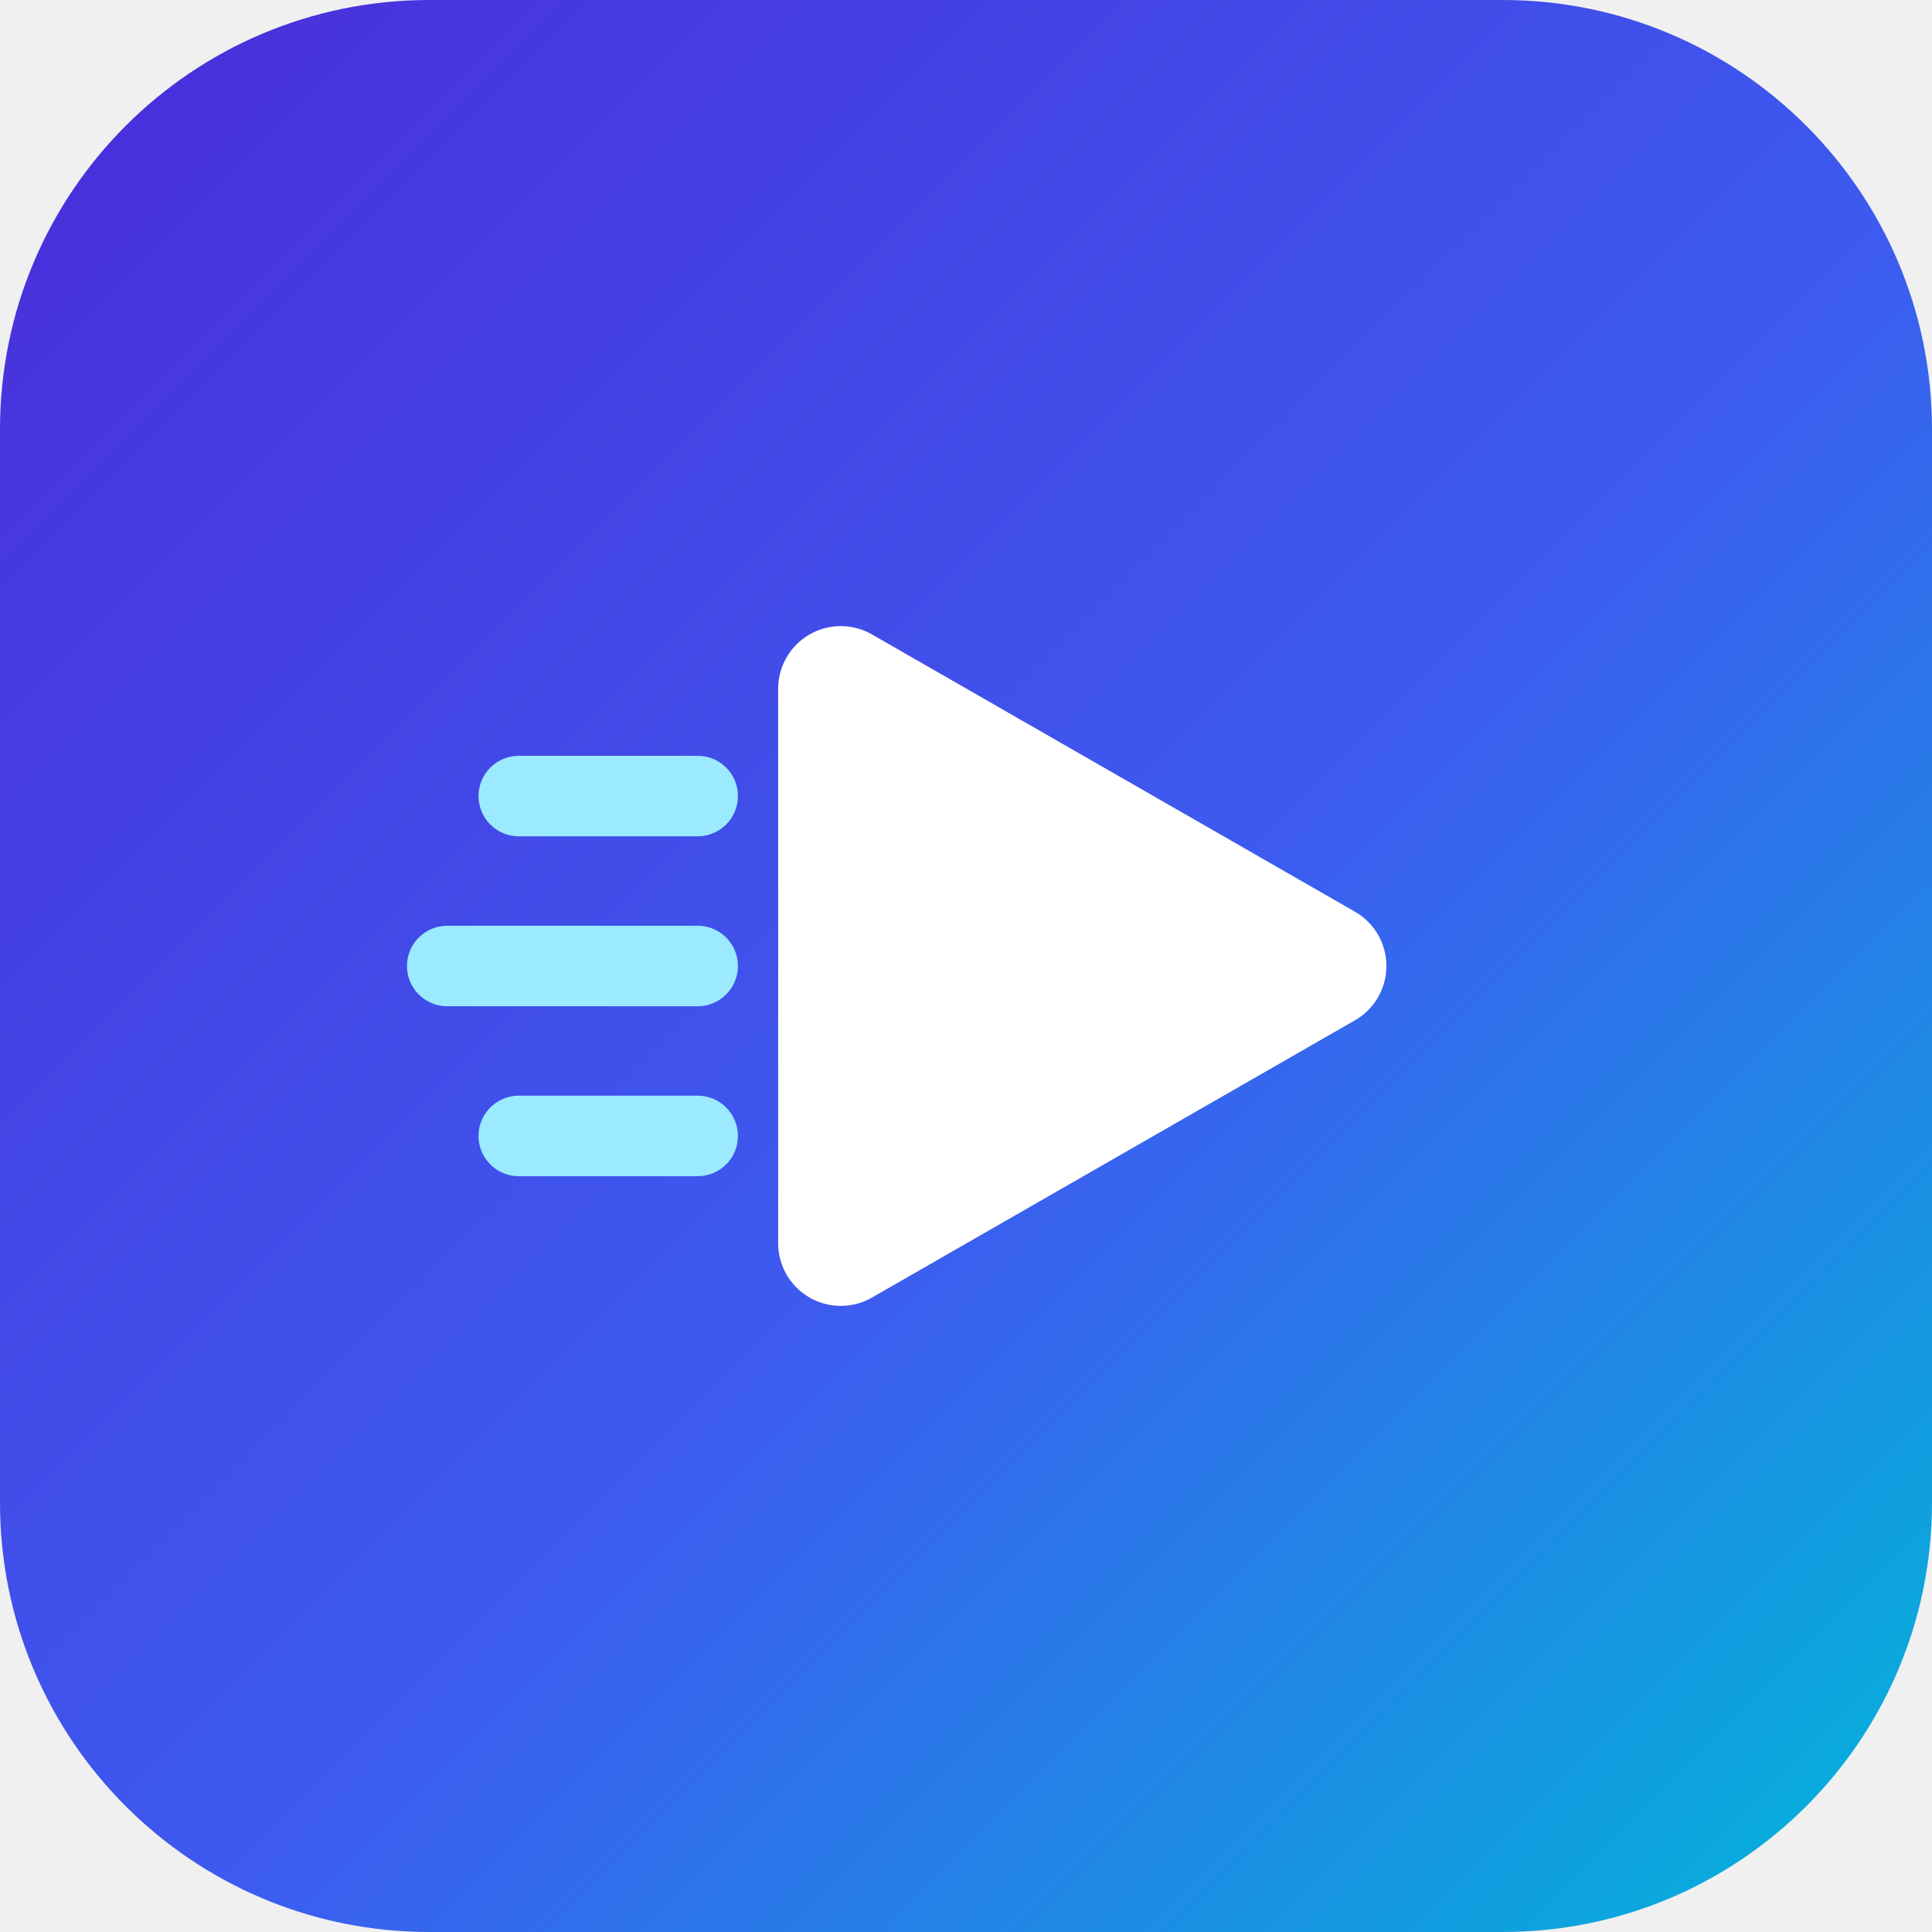
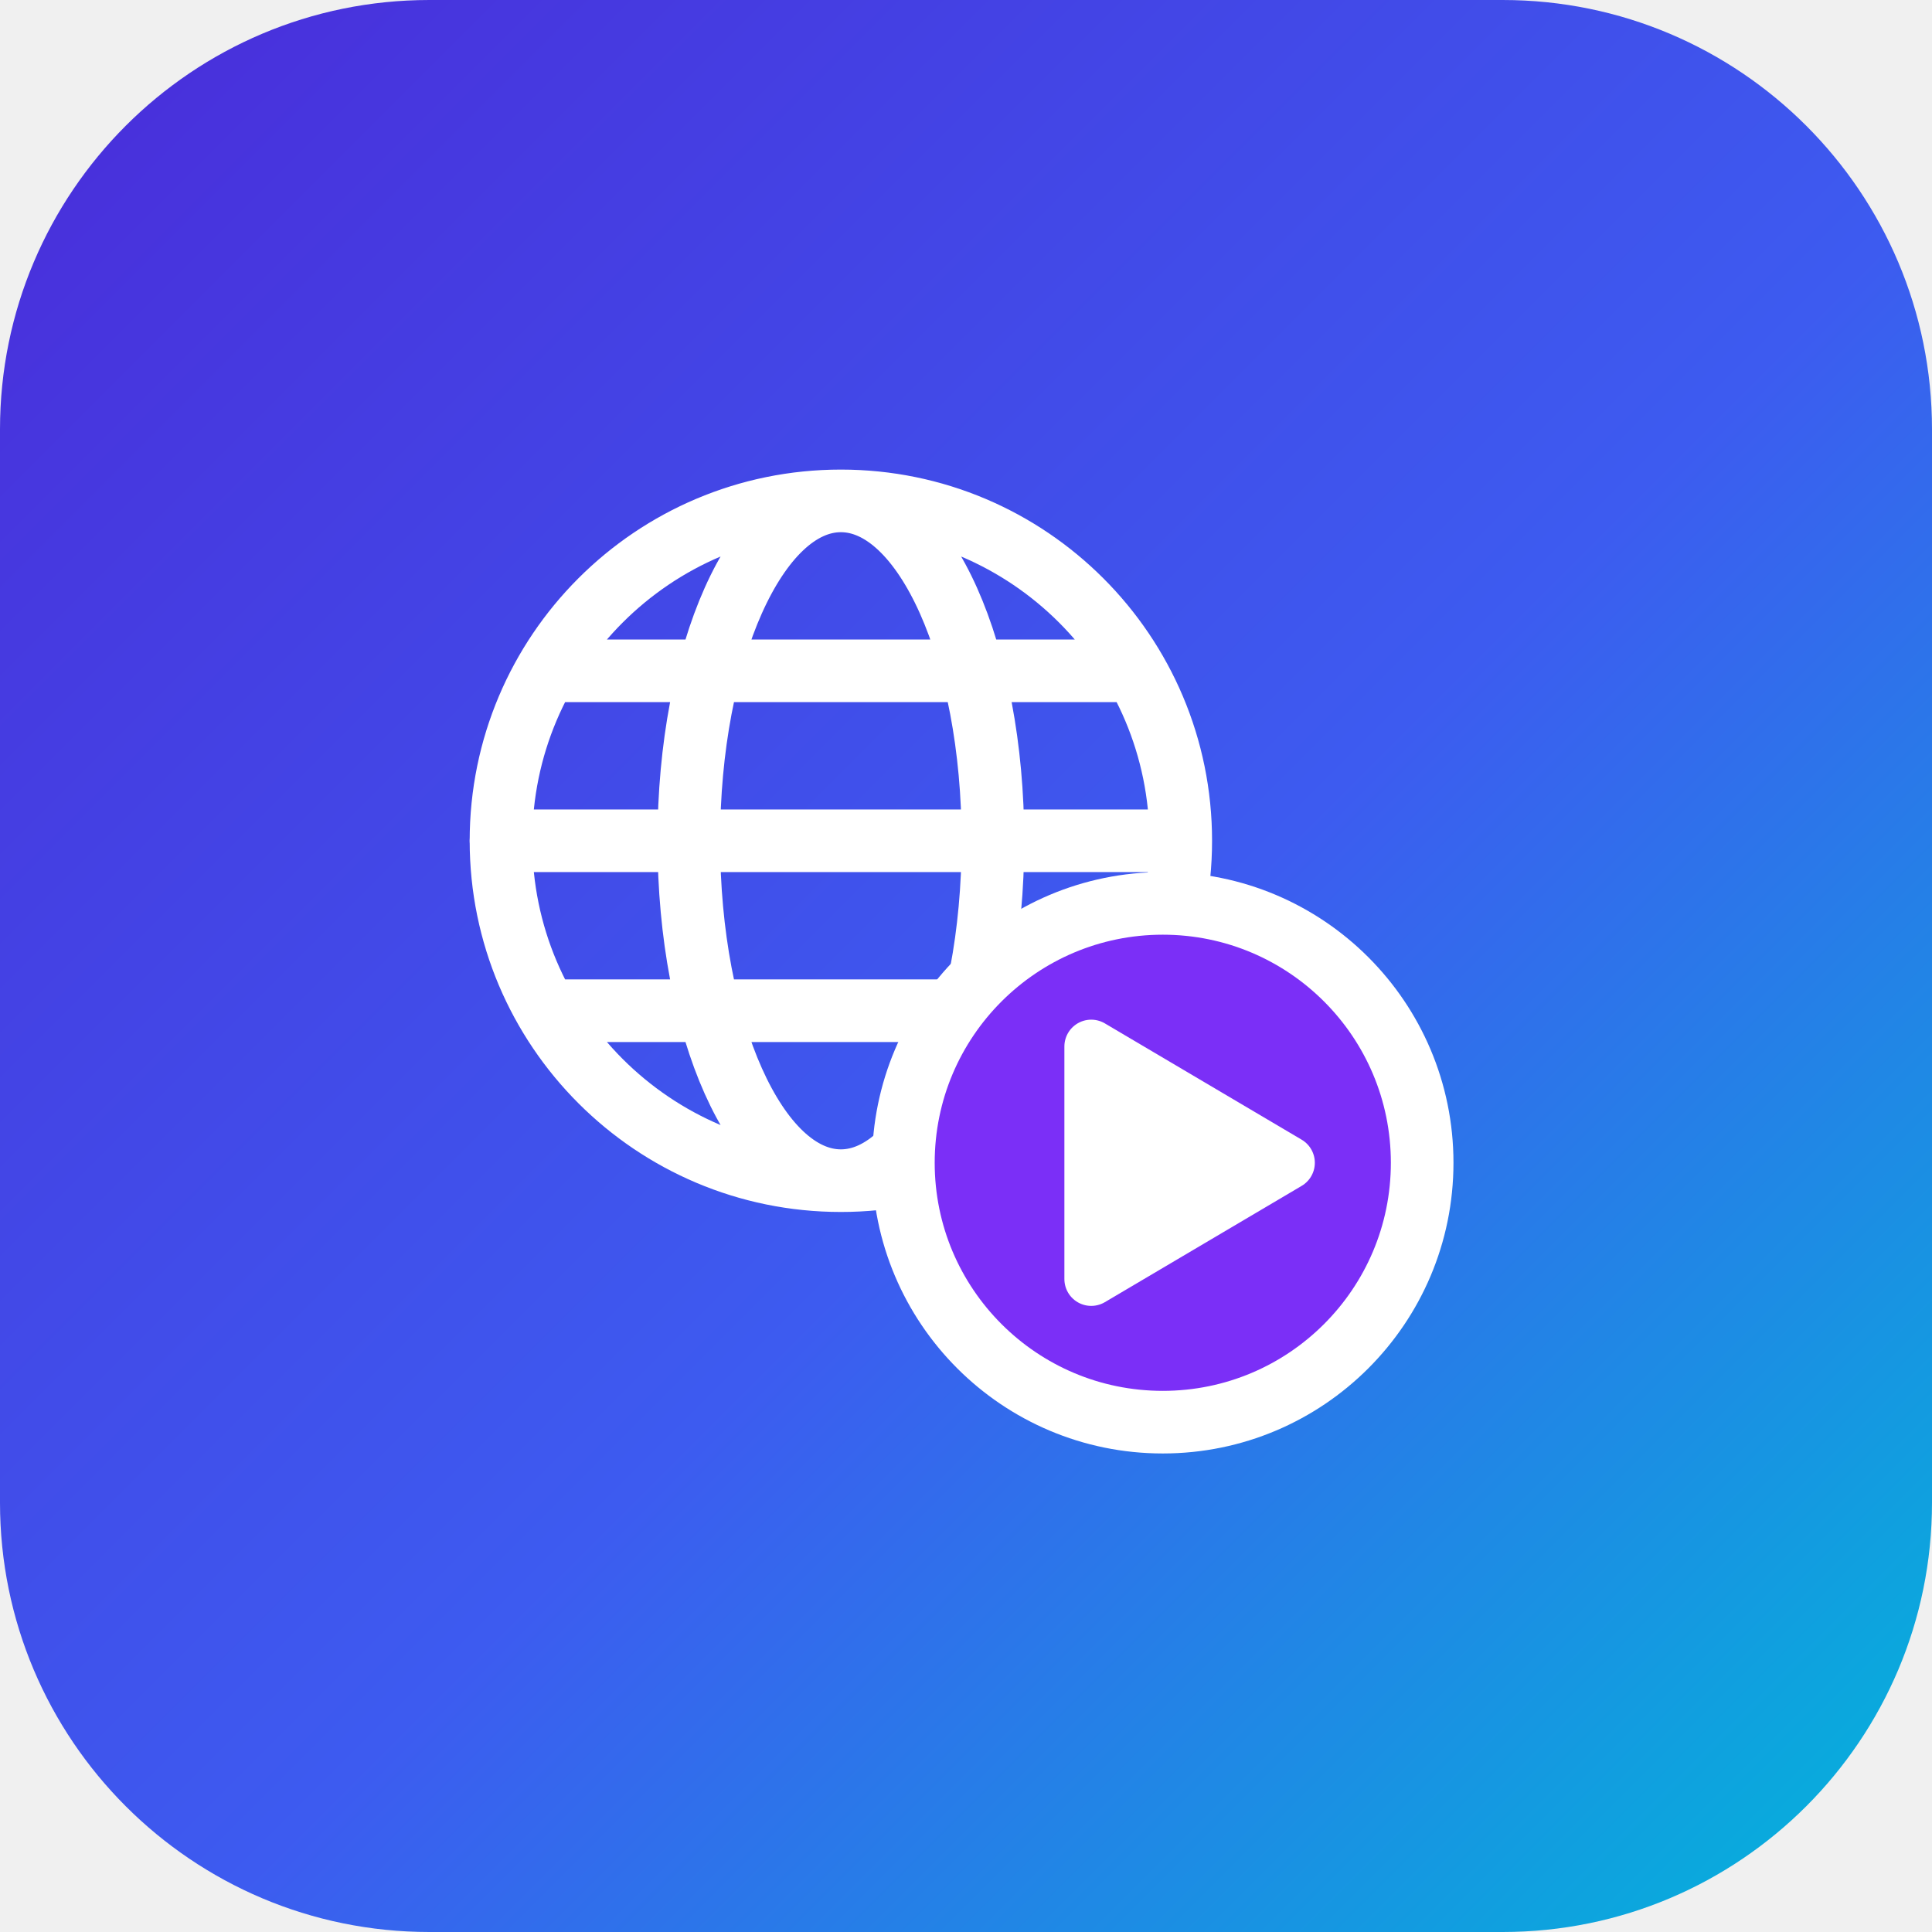
<svg xmlns="http://www.w3.org/2000/svg" width="512" height="512" viewBox="0 0 108 108">
  <defs>
    <linearGradient id="bg" x1="0" y1="0" x2="1" y2="1">
      <stop offset="0" stop-color="#4A2BD9" />
      <stop offset="0.55" stop-color="#3D5BF0" />
      <stop offset="1" stop-color="#00B8D9" />
    </linearGradient>
  </defs>
  <rect width="108" height="108" rx="24" fill="url(#bg)" />
-   <path d="M29,44.5L39,44.5M25,54L39,54M29,63.5L39,63.5" stroke="#9BEAFF" stroke-width="4.5" stroke-linecap="round" fill="none" />
-   <path d="M47,38.5L47,69.5L74,54Z" fill="#fff" stroke="#fff" stroke-width="7" stroke-linejoin="round" />
+   <path d="M47,28a19,19 0 1,0 0.01,0ZM47,28a8.5,19 0 1,0 0.01,0ZM28,47L66,47M31,37.5L63,37.5M31,56.5L63,56.5" fill="none" stroke="#fff" stroke-width="3.5" stroke-linecap="round" />
+   <circle cx="65" cy="65" r="14.5" fill="#7B2FF7" stroke="#fff" stroke-width="3.5" />
+   <path d="M61,58.5L61,71.5L72,65Z" fill="#fff" stroke="#fff" stroke-width="3" stroke-linejoin="round" />
</svg>
